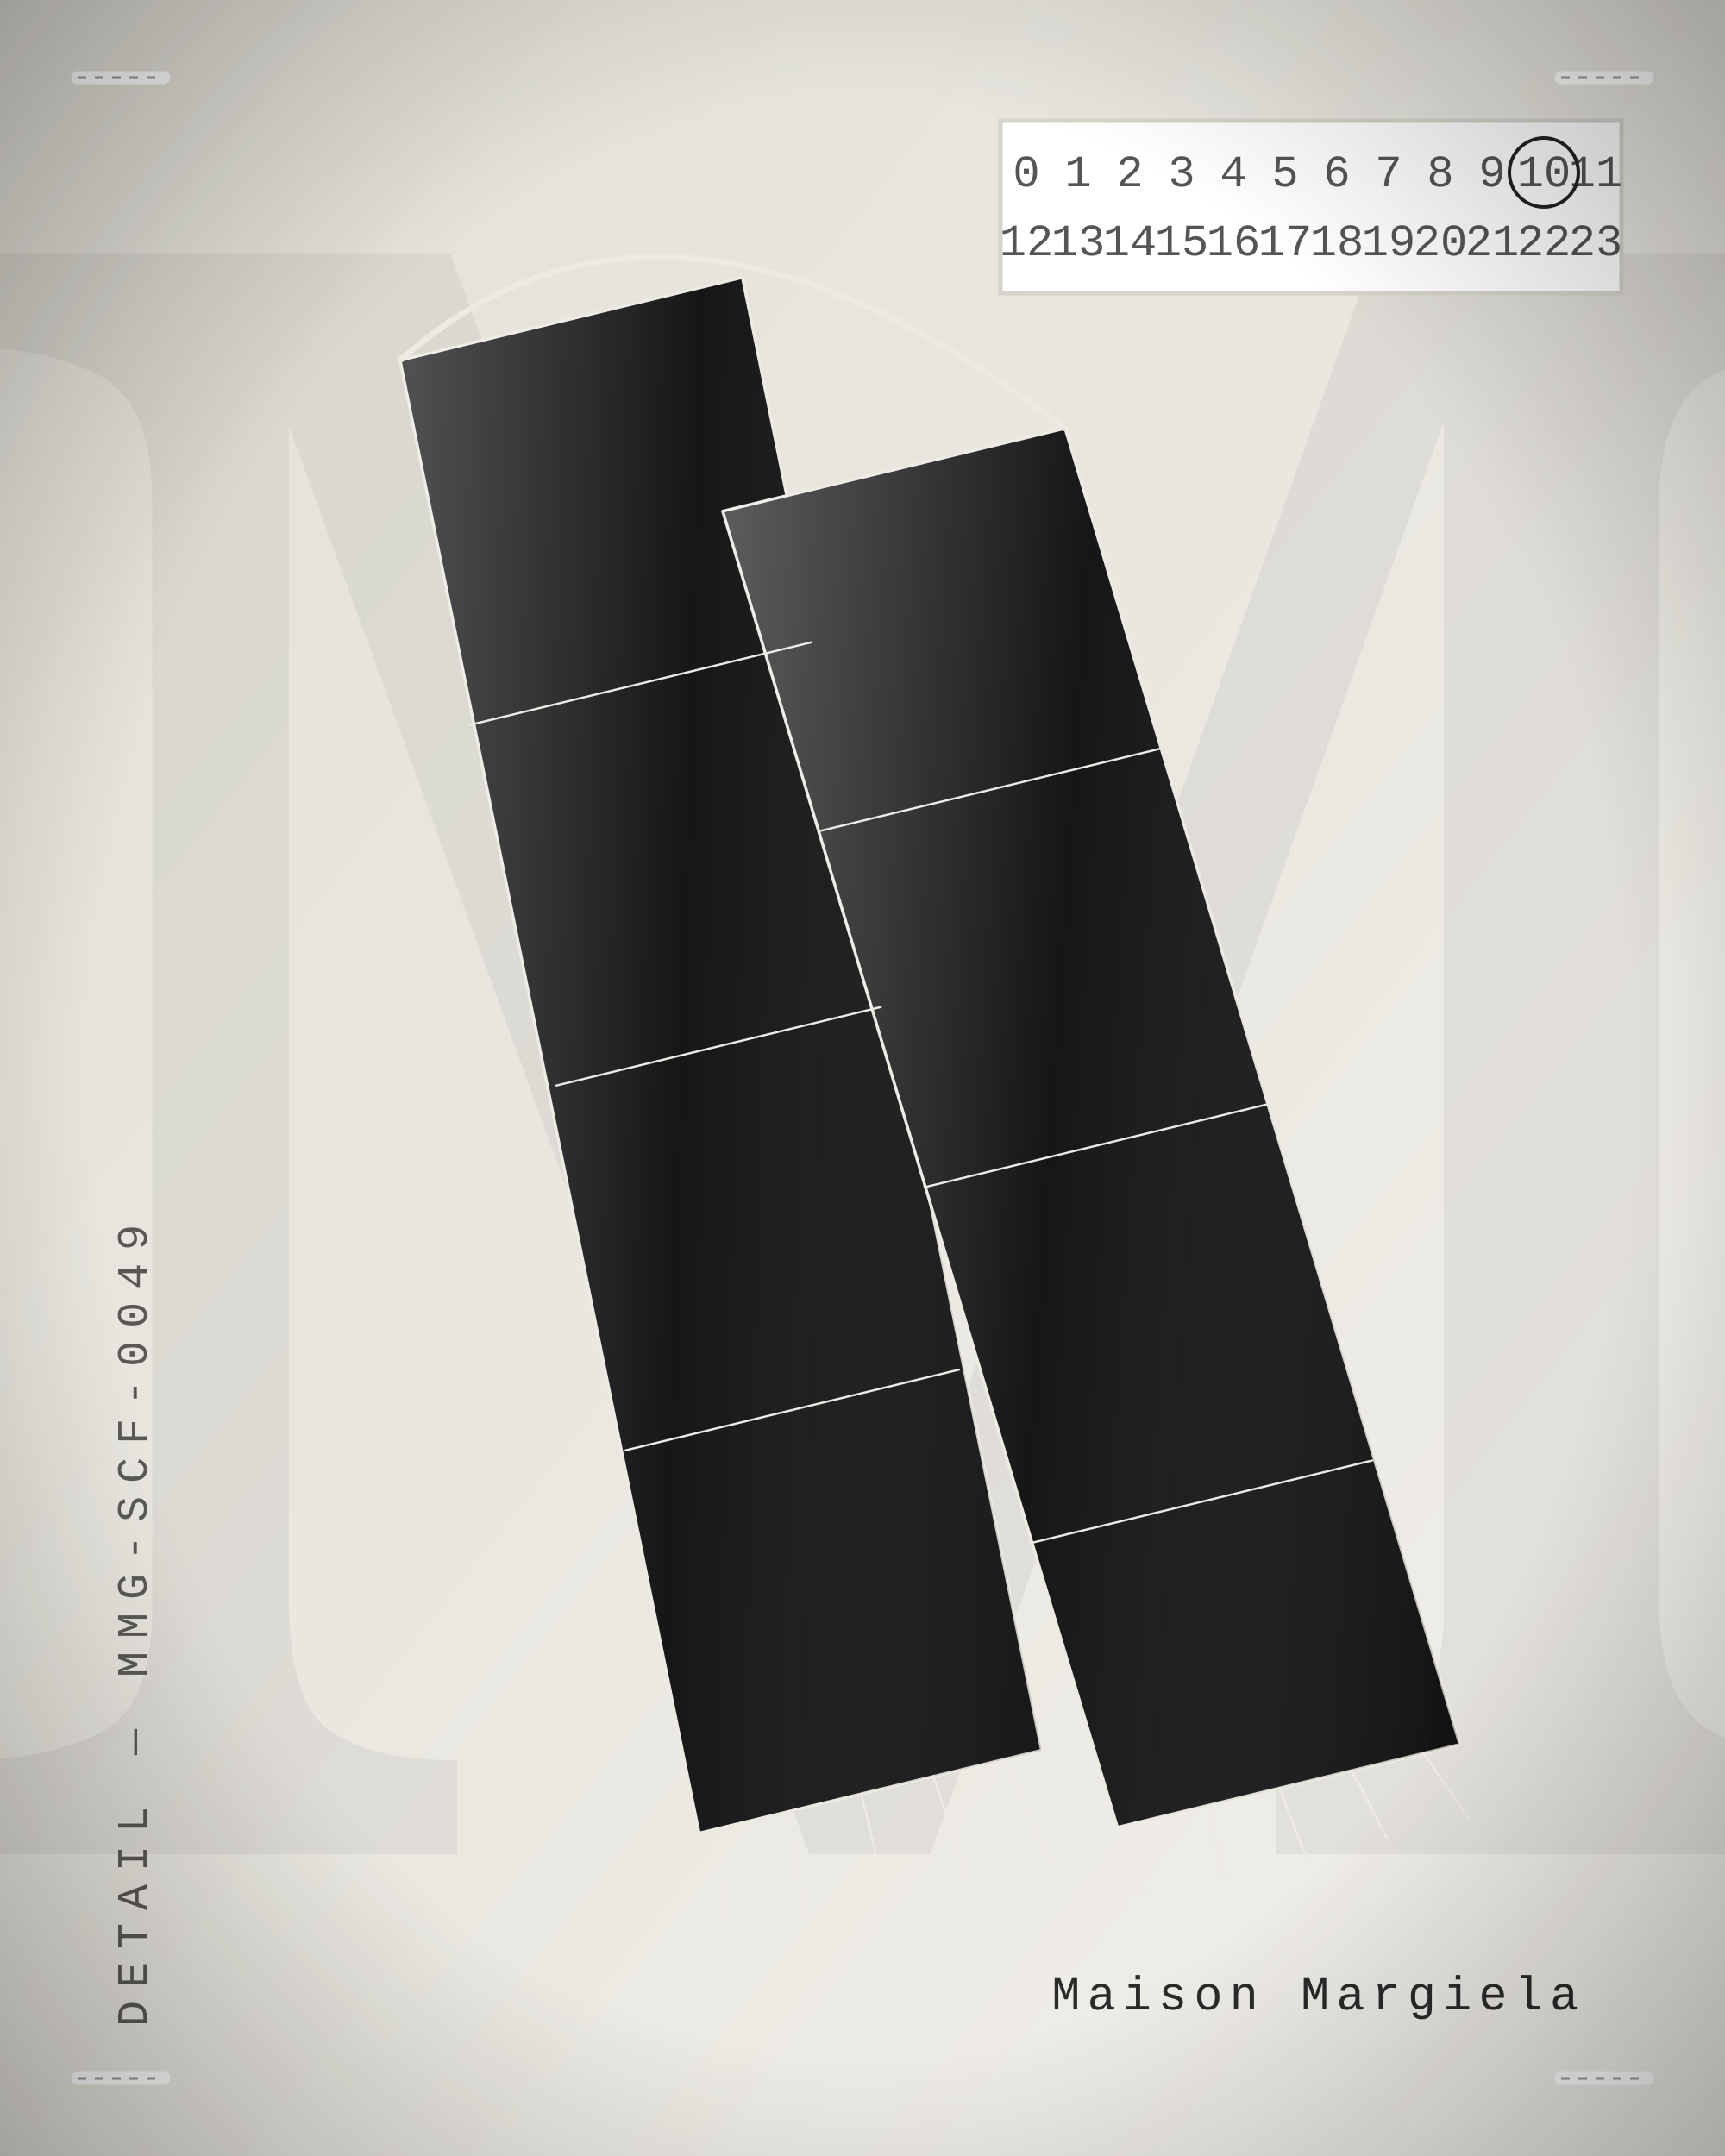
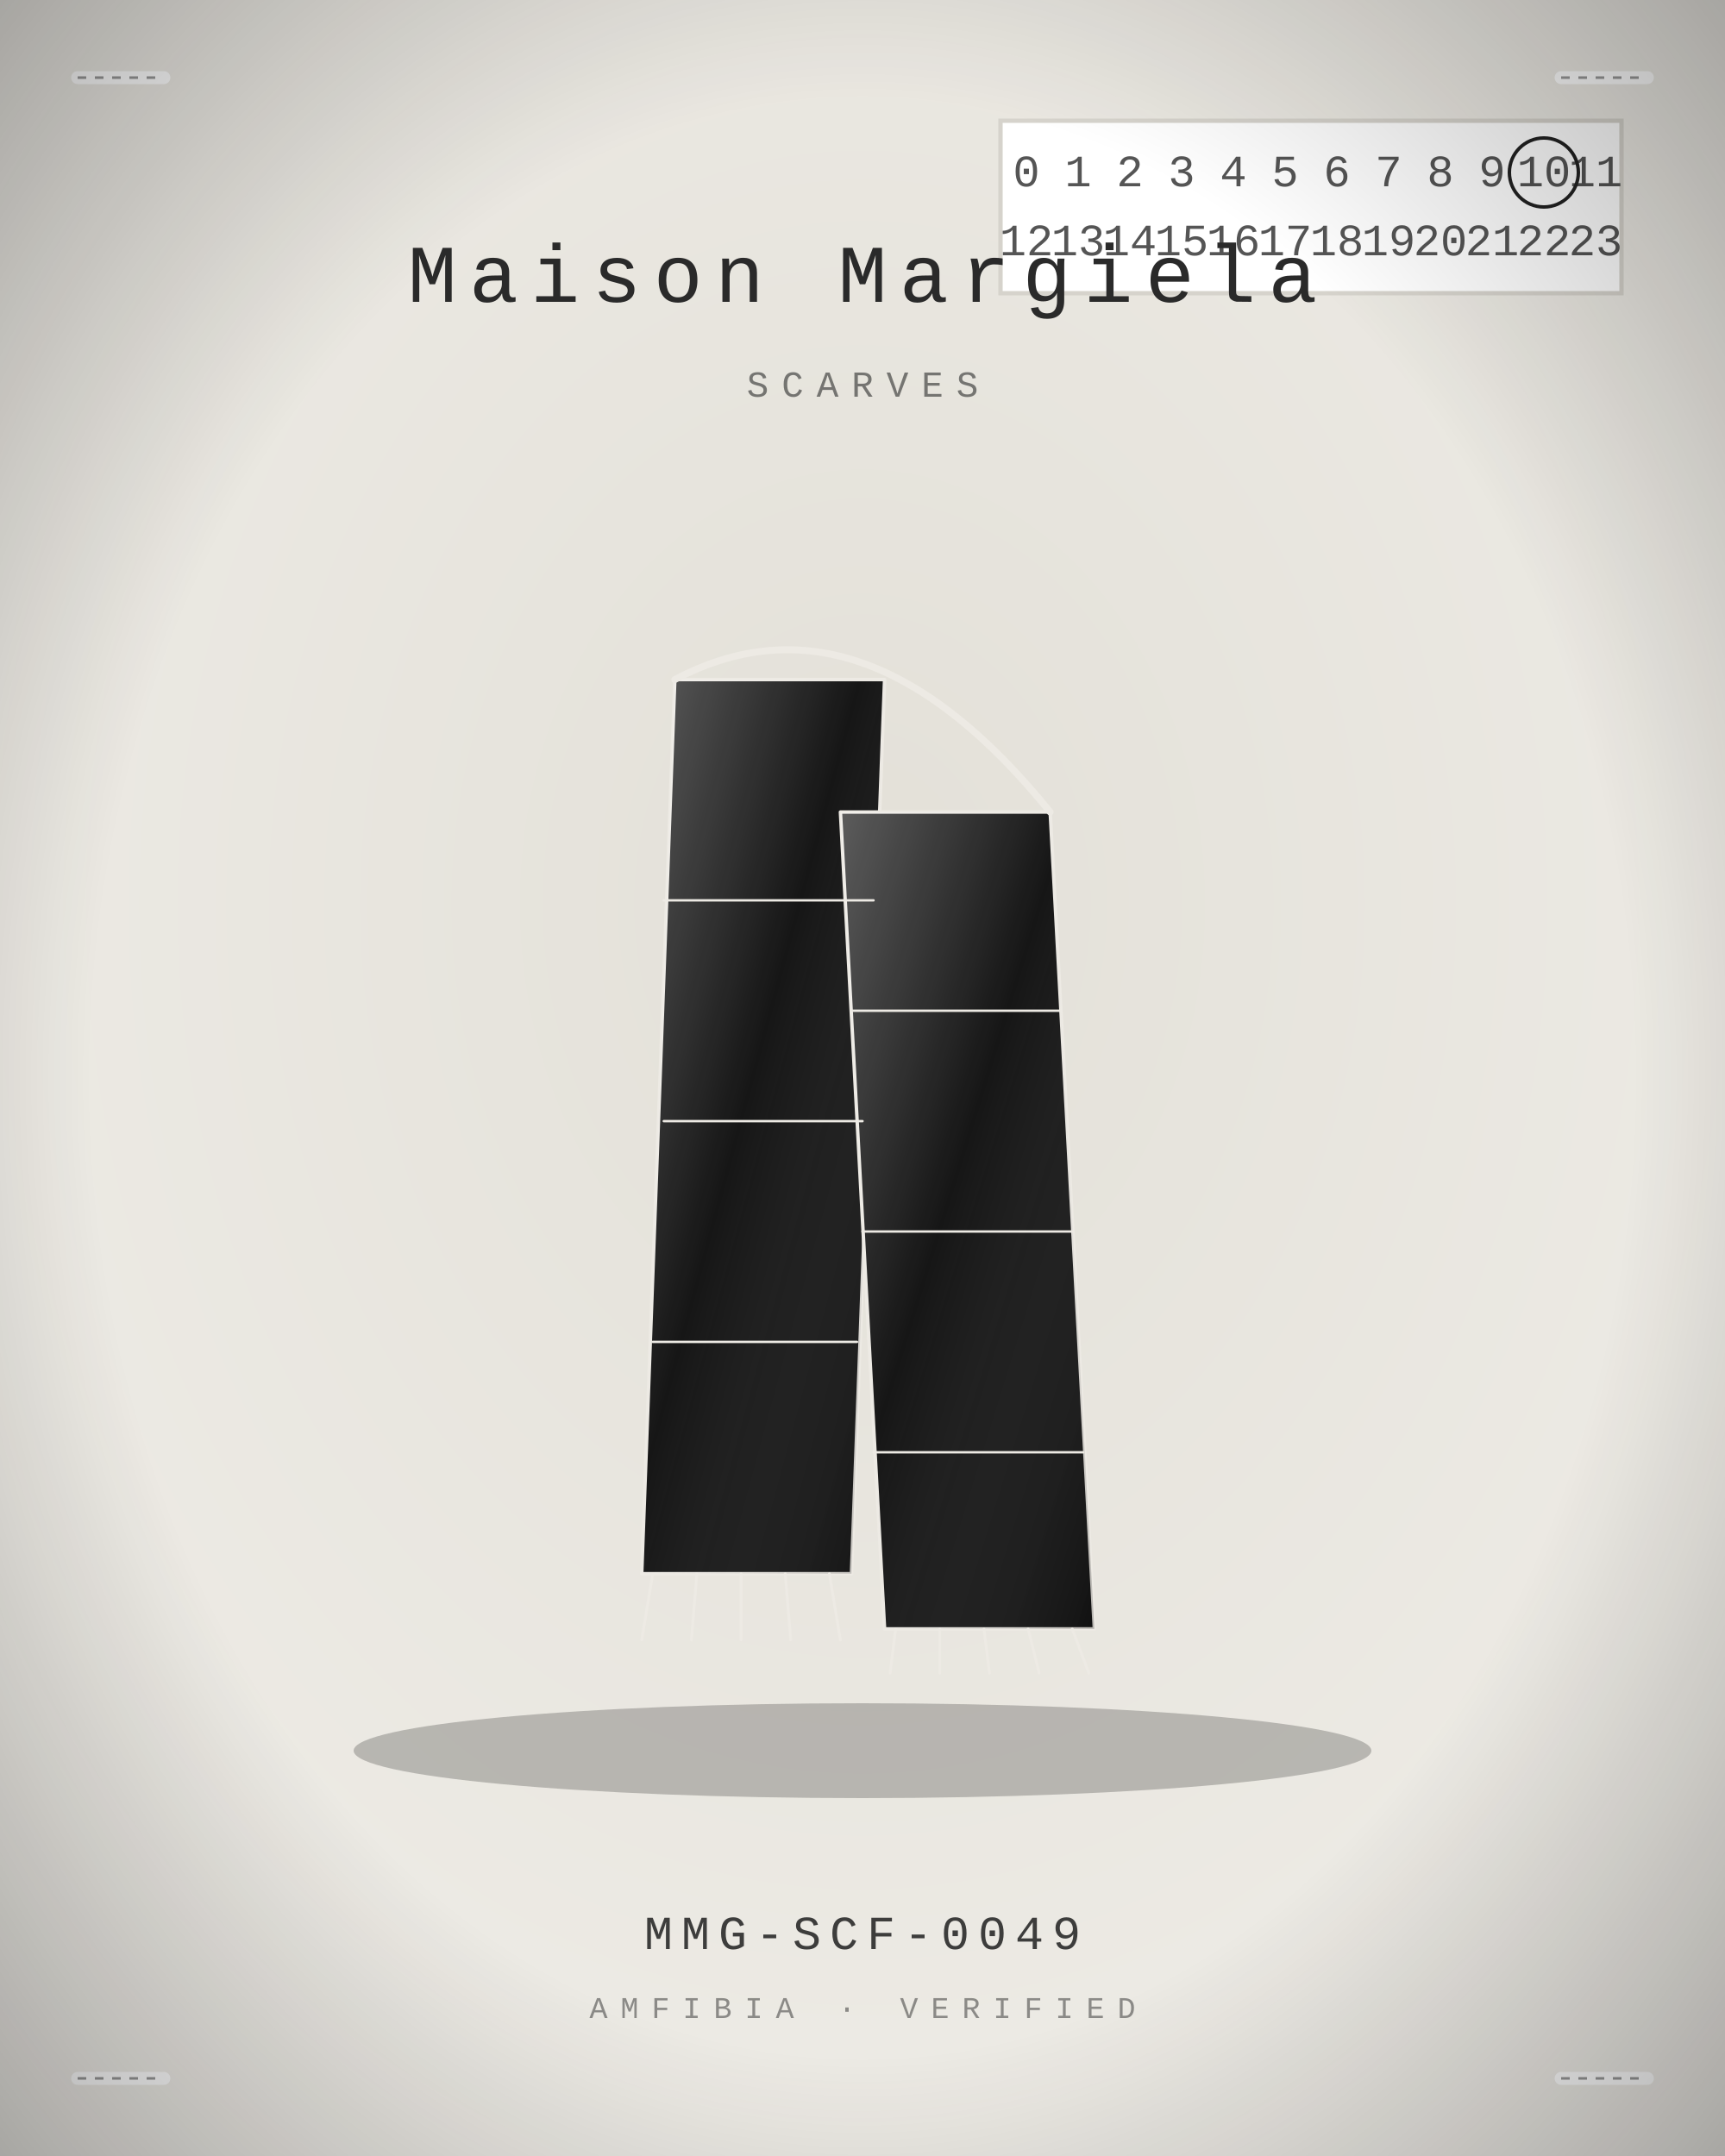
<svg xmlns="http://www.w3.org/2000/svg" viewBox="0 0 400 500" width="800" height="1000">
  <defs>
    <radialGradient id="bg" cx="50%" cy="42%" r="80%">
      <stop offset="0" stop-color="#E3E0D8" />
      <stop offset="1" stop-color="#F1EFEA" />
    </radialGradient>
    <linearGradient id="bgd" x1="0" y1="0" x2="1" y2="1">
      <stop offset="0" stop-color="#E3E0D8" />
      <stop offset="1" stop-color="#F1EFEA" />
    </linearGradient>
    <linearGradient id="sheen" x1="0" y1="0" x2="1" y2="1">
      <stop offset="0" stop-color="#fff" stop-opacity=".30" />
      <stop offset=".45" stop-color="#fff" stop-opacity="0" />
      <stop offset="1" stop-color="#000" stop-opacity=".22" />
    </linearGradient>
    <linearGradient id="multi" x1="0" y1="0" x2="1" y2="1">
      <stop offset="0" stop-color="#B3122E" />
      <stop offset=".35" stop-color="#C9A227" />
      <stop offset=".7" stop-color="#2F5D46" />
      <stop offset="1" stop-color="#3557A0" />
    </linearGradient>
    <radialGradient id="vig" cx="50%" cy="50%" r="75%">
      <stop offset=".6" stop-color="#000" stop-opacity="0" />
      <stop offset="1" stop-color="#000" stop-opacity=".35" />
    </radialGradient>
  </defs>
-   <rect width="400" height="500" fill="url(#bgd)" />
-   <text x="210" y="430" text-anchor="middle" font-family="Georgia, serif" font-size="520" fill="#2A2A2A" opacity="0.06">M</text>
+   <rect width="400" height="500" fill="url(#bg)" />
  <path d="M18 18 l20 0" stroke="#FFFFFF" stroke-width="3" stroke-linecap="round" />
  <path d="M18 18 l20 0" stroke="#999" stroke-width="0.6" stroke-dasharray="2 2" />
  <path d="M362 18 l20 0" stroke="#FFFFFF" stroke-width="3" stroke-linecap="round" />
  <path d="M362 18 l20 0" stroke="#999" stroke-width="0.6" stroke-dasharray="2 2" />
  <path d="M18 482 l20 0" stroke="#FFFFFF" stroke-width="3" stroke-linecap="round" />
  <path d="M18 482 l20 0" stroke="#999" stroke-width="0.6" stroke-dasharray="2 2" />
  <path d="M362 482 l20 0" stroke="#FFFFFF" stroke-width="3" stroke-linecap="round" />
  <path d="M362 482 l20 0" stroke="#999" stroke-width="0.6" stroke-dasharray="2 2" />
  <g transform="translate(232 28)">
    <rect width="144" height="40" fill="#FFFFFF" stroke="#D6D3CC" />
    <g font-family="'Courier New', monospace" font-size="10.4" fill="#555">
      <text x="6" y="15.2" text-anchor="middle">0</text>
      <text x="18" y="15.2" text-anchor="middle">1</text>
      <text x="30" y="15.2" text-anchor="middle">2</text>
      <text x="42" y="15.2" text-anchor="middle">3</text>
      <text x="54" y="15.2" text-anchor="middle">4</text>
      <text x="66" y="15.2" text-anchor="middle">5</text>
      <text x="78" y="15.2" text-anchor="middle">6</text>
      <text x="90" y="15.2" text-anchor="middle">7</text>
      <text x="102" y="15.2" text-anchor="middle">8</text>
      <text x="114" y="15.2" text-anchor="middle">9</text>
      <text x="126" y="15.2" text-anchor="middle">10</text>
      <text x="138" y="15.2" text-anchor="middle">11</text>
      <text x="6" y="31.2" text-anchor="middle">12</text>
      <text x="18" y="31.2" text-anchor="middle">13</text>
      <text x="30" y="31.2" text-anchor="middle">14</text>
      <text x="42" y="31.2" text-anchor="middle">15</text>
      <text x="54" y="31.2" text-anchor="middle">16</text>
      <text x="66" y="31.2" text-anchor="middle">17</text>
      <text x="78" y="31.2" text-anchor="middle">18</text>
      <text x="90" y="31.2" text-anchor="middle">19</text>
      <text x="102" y="31.2" text-anchor="middle">20</text>
      <text x="114" y="31.2" text-anchor="middle">21</text>
      <text x="126" y="31.2" text-anchor="middle">22</text>
      <text x="138" y="31.2" text-anchor="middle">23</text>
    </g>
    <circle cx="126" cy="12" r="8" fill="none" stroke="#222" stroke-width="0.8" />
  </g>
-   <g transform="rotate(-13.6 200 250) translate(-7 20) scale(2.15)">
-     <path d="M66 20 L104 20 L98 182 L60 182 Z" fill="#161616" stroke="#EDEAE4" stroke-width="1.4" stroke-linejoin="round" stroke-linecap="round" vector-effect="non-scaling-stroke" />
+   <ellipse cx="200" cy="406" rx="118" ry="11" fill="#000" opacity="0.22" />
+   <g transform="translate(72 132) scale(1.28)">
+     <path d="M66 20 L104 20 L98 182 L60 182 Z" fill="#161616" stroke="#EDEAE4" stroke-width="1.6" stroke-linejoin="round" stroke-linecap="round" vector-effect="non-scaling-stroke" />
    <path d="M66 20 L104 20 L98 182 L60 182 Z" fill="url(#sheen)" stroke="none" />
-     <path d="M96 44 L134 44 L142 192 L104 192 Z" fill="#161616" stroke="#EDEAE4" stroke-width="1.4" stroke-linejoin="round" stroke-linecap="round" vector-effect="non-scaling-stroke" />
+     <path d="M96 44 L134 44 L142 192 L104 192 Z" fill="#161616" stroke="#EDEAE4" stroke-width="1.6" stroke-linejoin="round" stroke-linecap="round" vector-effect="non-scaling-stroke" />
    <path d="M96 44 L134 44 L142 192 L104 192 Z" fill="url(#sheen)" stroke="none" />
-     <path d="M66 20 Q100 2 134 44" fill="none" stroke="#EDEAE4" stroke-width="2.8" stroke-linejoin="round" stroke-linecap="round" vector-effect="non-scaling-stroke" />
-     <path d="M64 60 L102 60 M64 100 L100 100 M62 140 L99 140 M98 80 L136 80 M100 120 L138 120 M102 160 L140 160" fill="none" stroke="#EDEAE4" stroke-width="0.98" stroke-linejoin="round" stroke-linecap="round" vector-effect="non-scaling-stroke" />
-     <path d="M62 182 L60 194 M70 182 L69 194 M78 182 L78 194 M86 182 L87 194 M94 182 L96 194 M106 192 L105 200 M114 192 L114 200 M122 192 L123 200 M130 192 L132 200 M138 192 L141 200" fill="none" stroke="#EDEAE4" stroke-width="1.12" stroke-linejoin="round" stroke-linecap="round" vector-effect="non-scaling-stroke" />
-   </g>
-   <g transform="translate(34 470) rotate(-90)">
-     <text x="0" y="0" text-anchor="start" font-family="'Courier New', Courier, monospace" font-size="10" letter-spacing="3" fill="#2A2A2A" opacity="0.75">DETAIL — MMG-SCF-0049</text>
+     <path d="M66 20 Q100 2 134 44" fill="none" stroke="#EDEAE4" stroke-width="3.2" stroke-linejoin="round" stroke-linecap="round" vector-effect="non-scaling-stroke" />
+     <path d="M64 60 L102 60 M64 100 L100 100 M62 140 L99 140 M98 80 L136 80 M100 120 L138 120 M102 160 L140 160" fill="none" stroke="#EDEAE4" stroke-width="1.12" stroke-linejoin="round" stroke-linecap="round" vector-effect="non-scaling-stroke" />
+     <path d="M62 182 L60 194 M70 182 L69 194 M78 182 L78 194 M86 182 L87 194 M94 182 L96 194 M106 192 L105 200 M114 192 L114 200 M122 192 L123 200 M130 192 L132 200 M138 192 L141 200" fill="none" stroke="#EDEAE4" stroke-width="1.28" stroke-linejoin="round" stroke-linecap="round" vector-effect="non-scaling-stroke" />
  </g>
  <g>
-     <text x="366" y="466" text-anchor="end" font-size="11" fill="#2A2A2A" font-family="'Courier New', Courier, monospace" font-weight="400" letter-spacing="1.65">Maison Margiela</text>
+     <text x="200" y="70" text-anchor="middle" font-size="19" fill="#2A2A2A" font-family="'Courier New', Courier, monospace" font-weight="400" letter-spacing="2.85">Maison Margiela</text>
  </g>
+   <text x="200" y="92" text-anchor="middle" font-family="'Courier New', Courier, monospace" font-size="8.5" letter-spacing="3" fill="#2A2A2A" opacity="0.6">SCARVES</text>
+   <text x="200" y="452" text-anchor="middle" font-family="'Courier New', Courier, monospace" font-size="11" letter-spacing="2" fill="#2A2A2A" opacity="0.9">MMG-SCF-0049</text>
+   <text x="200" y="468" text-anchor="middle" font-family="'Courier New', Courier, monospace" font-size="7" letter-spacing="3" fill="#2A2A2A" opacity="0.5">AMFIBIA · VERIFIED</text>
  <rect width="400" height="500" fill="url(#vig)" />
</svg>
